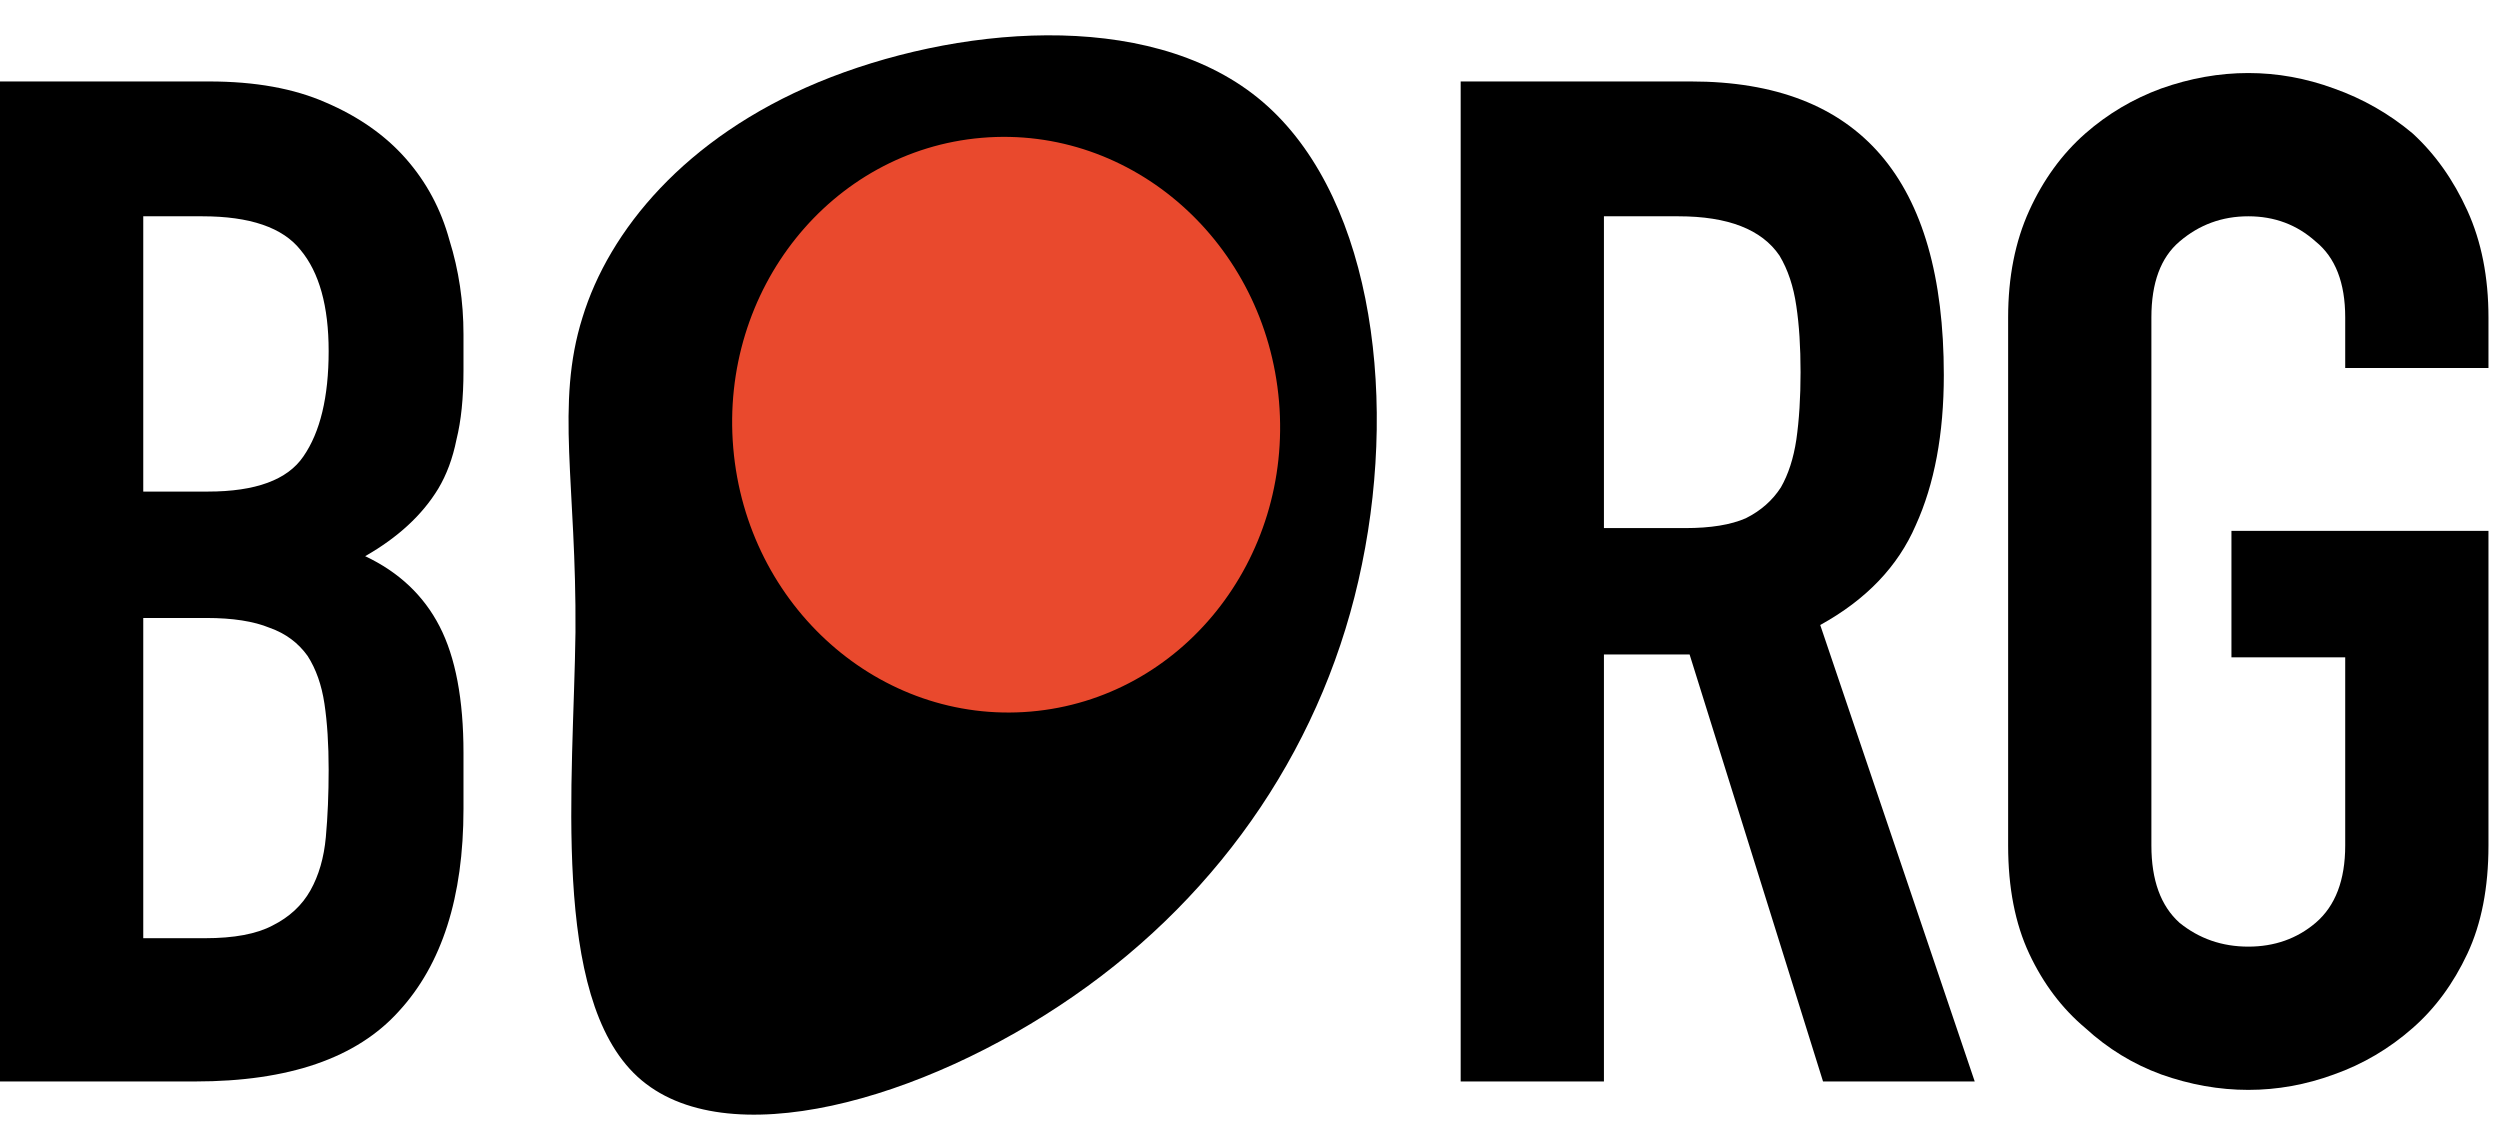
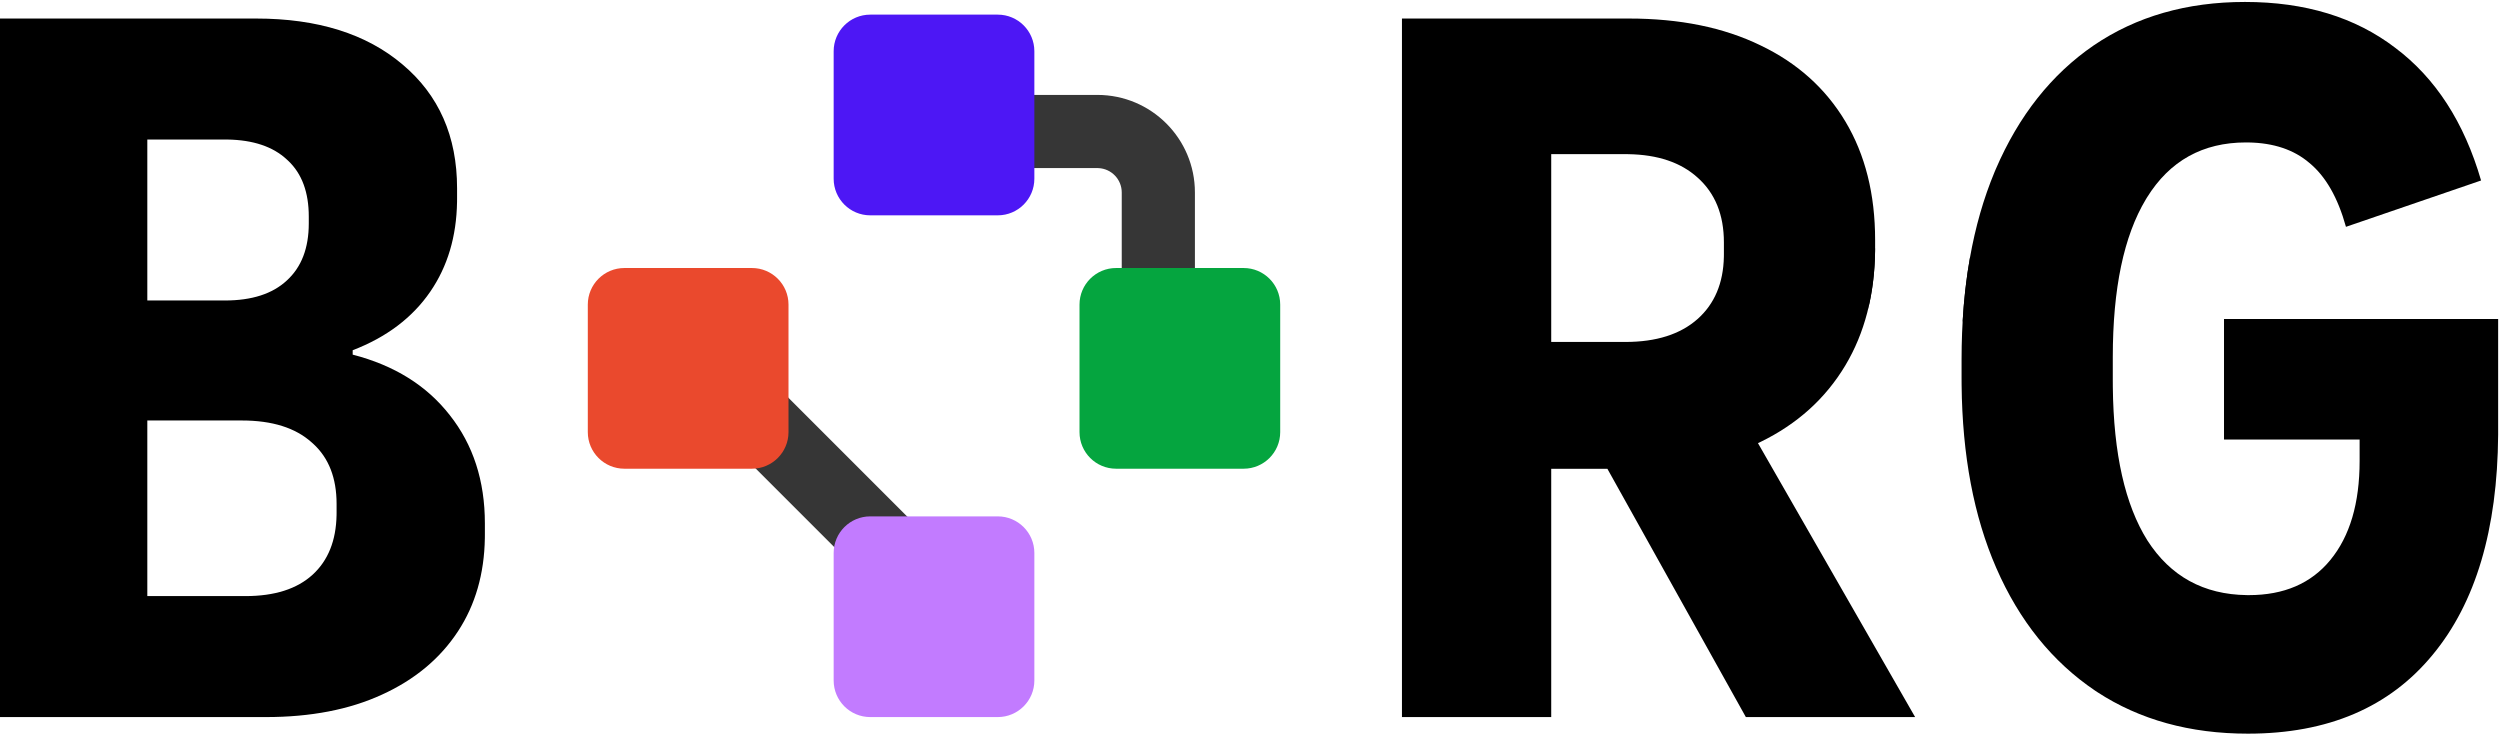
- <svg xmlns="http://www.w3.org/2000/svg" width="178" height="81" viewBox="0 0 178 81" fill="none">
-   <path d="M142.979 22.6C142.979 19.733 143.479 17.2 144.479 15C145.479 12.8 146.812 10.967 148.479 9.5C150.079 8.1 151.879 7.034 153.879 6.3C155.945 5.567 158.012 5.2 160.079 5.2C162.145 5.2 164.179 5.567 166.179 6.3C168.245 7.034 170.112 8.1 171.779 9.5C173.379 10.967 174.679 12.8 175.679 15C176.679 17.2 177.179 19.733 177.179 22.6V26.2H166.979V22.6C166.979 20.134 166.279 18.334 164.879 17.2C163.545 16 161.945 15.4 160.079 15.4C158.212 15.4 156.579 16 155.179 17.2C153.845 18.334 153.179 20.134 153.179 22.6V60.2C153.179 62.667 153.845 64.5 155.179 65.7C156.579 66.834 158.212 67.4 160.079 67.4C161.945 67.4 163.545 66.834 164.879 65.7C166.279 64.5 166.979 62.667 166.979 60.2V46.8H158.879V37.8H177.179V60.2C177.179 63.2 176.679 65.767 175.679 67.9C174.679 70.034 173.379 71.8 171.779 73.2C170.112 74.667 168.245 75.767 166.179 76.5C164.179 77.234 162.145 77.6 160.079 77.6C158.012 77.6 155.945 77.234 153.879 76.5C151.879 75.767 150.079 74.667 148.479 73.2C146.812 71.8 145.479 70.034 144.479 67.9C143.479 65.767 142.979 63.2 142.979 60.2V22.6Z" fill="black" />
-   <path d="M114.2 15.4V37.6H120C121.8 37.6 123.233 37.367 124.3 36.9C125.367 36.367 126.2 35.633 126.8 34.7C127.333 33.767 127.7 32.633 127.9 31.3C128.1 29.9 128.2 28.3 128.2 26.5C128.2 24.7 128.1 23.133 127.9 21.8C127.7 20.4 127.3 19.2 126.7 18.2C125.433 16.333 123.033 15.4 119.5 15.4H114.2ZM104 77V5.8H120.4C132.4 5.8 138.4 12.767 138.4 26.7C138.4 30.9 137.733 34.467 136.4 37.4C135.133 40.333 132.867 42.7 129.6 44.5L140.6 77H129.8L120.3 46.6H114.2V77H104Z" fill="black" />
-   <path d="M0 77V5.8H14.9C18.167 5.8 20.933 6.3 23.2 7.3C25.533 8.3 27.433 9.633 28.9 11.3C30.367 12.966 31.4 14.9 32 17.1C32.667 19.233 33 21.466 33 23.8V26.4C33 28.333 32.833 29.966 32.5 31.3C32.233 32.633 31.8 33.8 31.2 34.8C30.067 36.666 28.333 38.267 26 39.6C28.4 40.733 30.167 42.4 31.3 44.6C32.433 46.8 33 49.8 33 53.6V57.6C33 63.867 31.467 68.666 28.4 72C25.4 75.333 20.567 77 13.9 77H0ZM10.2 44V66.8H14.6C16.667 66.8 18.267 66.5 19.4 65.9C20.6 65.3 21.5 64.466 22.1 63.4C22.7 62.333 23.067 61.066 23.2 59.6C23.333 58.133 23.4 56.533 23.4 54.8C23.4 53 23.3 51.433 23.1 50.1C22.9 48.767 22.5 47.633 21.9 46.7C21.233 45.767 20.333 45.1 19.2 44.7C18.067 44.233 16.567 44 14.7 44H10.2ZM10.2 15.4V35H14.8C18.2 35 20.467 34.166 21.6 32.5C22.8 30.767 23.4 28.267 23.4 25C23.4 21.8 22.733 19.4 21.4 17.8C20.133 16.2 17.8 15.4 14.4 15.4H10.2Z" fill="black" />
-   <path d="M58.27 5.853C67.849 1.89 81.607 0.545 89.549 6.959C97.492 13.372 99.566 27.606 96.971 40.18C94.427 52.693 87.099 63.556 76.435 70.928C65.719 78.362 51.614 82.368 45.395 76.665C39.176 70.962 40.841 55.551 40.974 45.017C41.05 34.488 39.532 28.784 41.47 22.613C43.352 16.448 48.748 9.811 58.27 5.853Z" fill="black" />
-   <path d="M91.066 28.581C92.029 39.861 84.111 49.749 73.38 50.664C62.65 51.58 53.17 43.178 52.208 31.897C51.245 20.616 59.163 10.729 69.894 9.813C80.624 8.897 90.104 17.3 91.066 28.581Z" fill="#E9492D" />
+ <svg xmlns="http://www.w3.org/2000/svg" width="1025" height="301" viewBox="0 0 1025 301" fill="none">
+   <path d="M105 7.6C130.2 7.6 150.2 13.867 165 26.4C179.933 38.934 187.4 55.867 187.4 77.2V81.4L187.39 82.781C187.168 96.993 183.504 109.266 176.4 119.6C169.067 130.266 158.466 138.266 144.6 143.6V145.4C161.666 149.8 174.934 158.067 184.4 170.2C194 182.333 198.8 197.133 198.8 214.6V219.2L198.789 220.619C198.567 235.223 194.904 247.95 187.8 258.8C180.466 270 170.066 278.666 156.6 284.8C143.266 290.933 127.4 294 109 294H0V7.6H105ZM60.4 244.4H100.6C112.6 244.4 121.8 241.466 128.2 235.6C134.529 229.787 137.792 221.66 137.99 211.218L138 210.2V206.6C138 196.008 134.809 187.794 128.428 181.957L127.8 181.4C121.133 175.4 111.6 172.4 99.2 172.4H60.4V244.4ZM60.4 57.2V123.2H92.2C103.267 123.2 111.733 120.467 117.6 115C123.6 109.533 126.6 101.733 126.6 91.6V88.8C126.6 78.854 123.784 71.223 118.153 65.907L117.6 65.4C111.916 60.105 103.793 57.373 93.23 57.208L92.2 57.2H60.4Z" fill="black" />
+   <path d="M920.443 0.8C945.11 0.8 965.644 7.066 982.044 19.6C998.577 32 1010.31 50.133 1017.24 74L961.844 93C958.51 81 953.51 72.266 946.844 66.8C940.515 61.375 932.183 58.578 921.85 58.408L920.844 58.4C903.11 58.4 889.577 65.933 880.244 81L879.81 81.711C870.766 96.749 866.244 118.313 866.244 146.4V156L866.258 158.668C866.544 186.027 871.273 207.004 880.443 221.6C889.893 236.3 903.478 243.765 921.197 243.994L922.044 244C936.444 244 947.577 239.2 955.443 229.6C963.443 219.866 967.443 206.333 967.443 189V180.2H911.844V130.8H1024.24V176.4L1024.24 178.256C1023.96 217.089 1015.03 247.138 997.443 268.4C979.71 290 954.443 300.8 921.644 300.8C897.887 300.8 877.297 295.116 859.871 283.746L859.044 283.2C841.444 271.334 827.91 254.533 818.443 232.8C809.273 211.746 804.544 186.75 804.258 157.812L804.244 155V147.4C804.244 117.738 808.766 92.08 817.81 70.428L818.244 69.4C827.711 47.4 841.11 30.466 858.443 18.6C875.91 6.733 896.577 0.8 920.443 0.8ZM768.796 101.668C768.764 110.614 767.805 118.968 765.923 126.731C766.499 118.182 767.449 109.821 768.796 101.668Z" fill="black" />
+   <path d="M667.8 7.6C688.733 7.6 706.733 11.266 721.8 18.6C736.866 25.8 748.466 36.2 756.6 49.8C764.733 63.4 768.8 79.6 768.8 98.4V101.2L768.788 102.955C768.542 121.01 764.479 136.625 756.6 149.8C748.466 163.4 736.866 173.867 721.8 181.2C721.457 181.367 721.112 181.529 720.767 181.691L785.2 294H715.8L659.027 192.2H636V294H574.8V7.6H667.8ZM636 63.2V140.2H666.4C679.067 140.2 688.933 137.066 696 130.8C702.975 124.6 706.571 116.085 706.789 105.255L706.8 104.2V99.4C706.8 88.067 703.2 79.2 696 72.8C689.154 66.6 679.68 63.403 667.579 63.209L666.4 63.2H636ZM807.749 105.27C807.523 114.468 806.523 123.493 804.659 132.262C805.186 122.817 806.213 113.82 807.749 105.27Z" fill="black" />
+   <path d="M449.914 38.914C472.005 38.914 489.914 56.823 489.914 78.914V126.343H459.914V78.914C459.914 73.564 455.712 69.195 450.429 68.927L449.914 68.914H409.685V38.914H449.914Z" fill="#363636" />
+   <path d="M341.8 21C341.8 12.716 348.516 6 356.8 6H409.086C417.37 6 424.086 12.716 424.086 21V73.286C424.086 81.57 417.37 88.286 409.086 88.286H356.8C348.516 88.286 341.8 81.57 341.8 73.286V21Z" fill="#4D17F5" />
+   <path d="M442.6 124.886C442.6 116.601 449.315 109.886 457.6 109.886H509.885C518.17 109.886 524.885 116.601 524.885 124.886V177.171C524.885 185.456 518.17 192.171 509.885 192.171H457.6C449.315 192.171 442.6 185.456 442.6 177.171V124.886Z" fill="#05A53F" />
+   <path d="M378.441 218.272L357.228 239.485L295.513 177.771L316.727 156.558L378.441 218.272Z" fill="#363636" />
+   <path d="M341.8 226.714C341.8 218.43 348.516 211.714 356.8 211.714H409.086C417.37 211.714 424.086 218.43 424.086 226.714V279C424.086 287.284 417.37 294 409.086 294H356.8C348.516 294 341.8 287.284 341.8 279V226.714Z" fill="#C27BFF" />
+   <path d="M241 124.886C241 116.601 247.716 109.886 256 109.886H308.286C316.57 109.886 323.286 116.601 323.286 124.886V177.171C323.286 185.456 316.57 192.171 308.286 192.171H256C247.716 192.171 241 185.456 241 177.171V124.886Z" fill="#EA492D" />
</svg>
